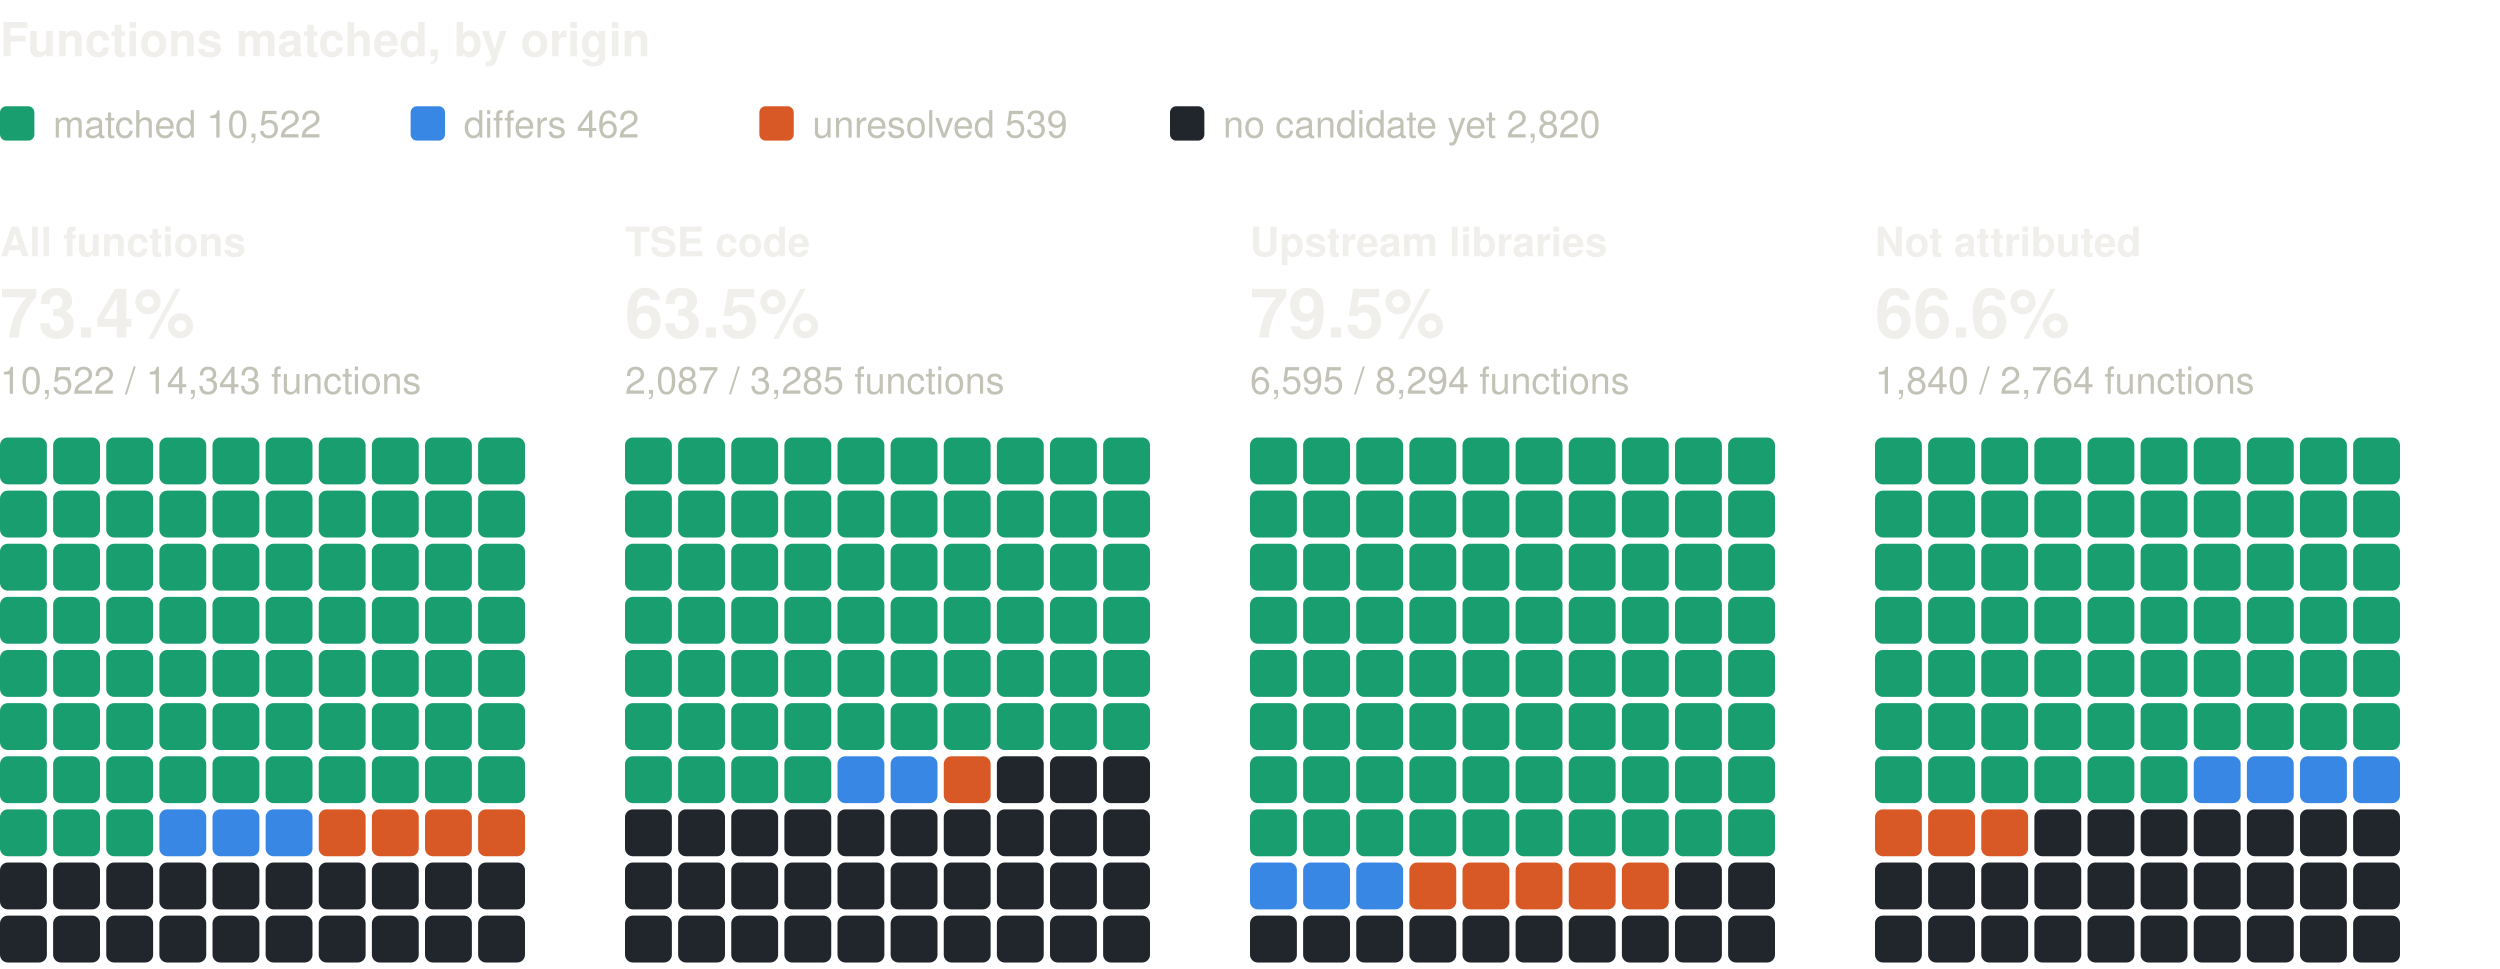
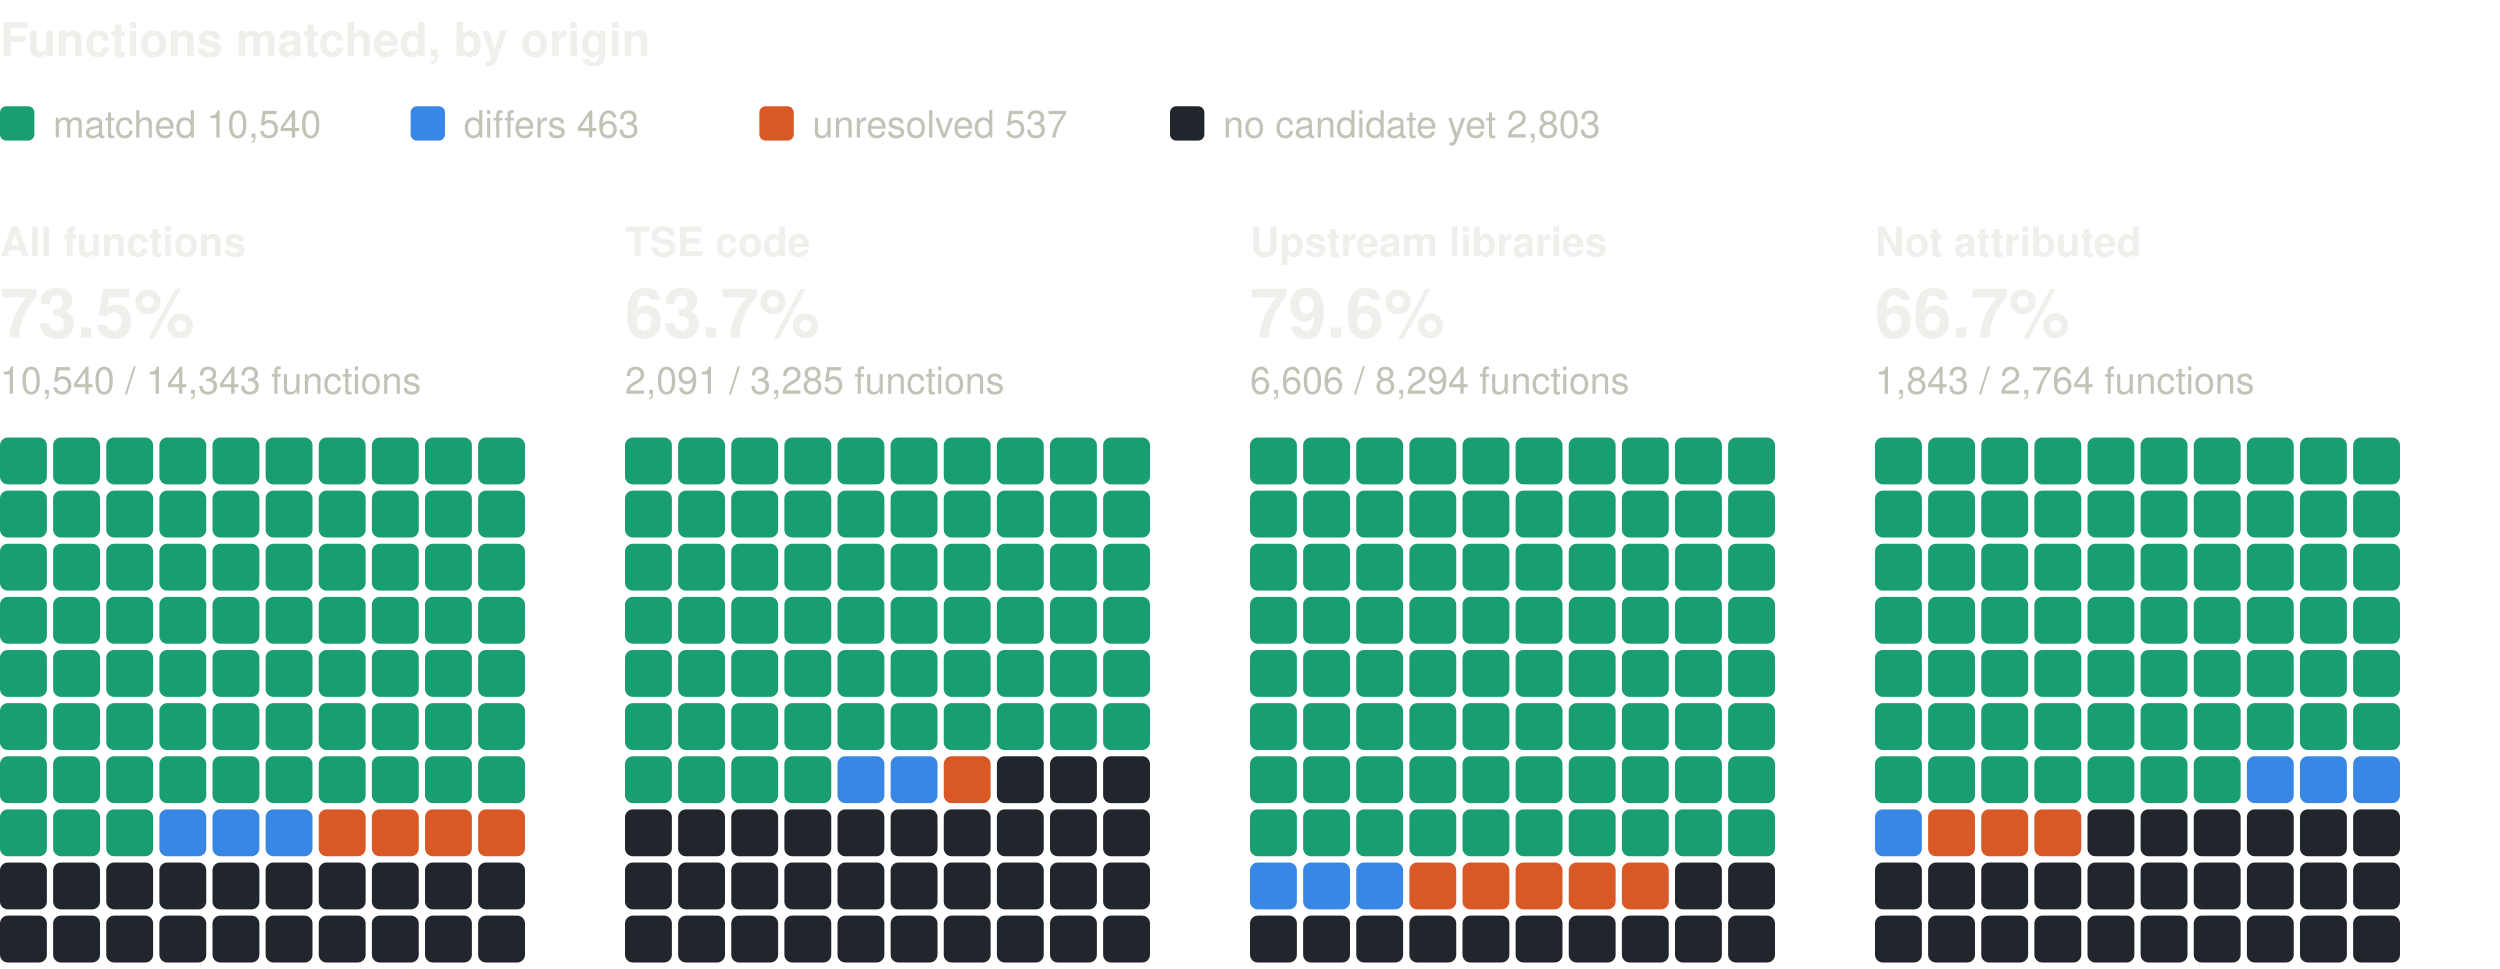
<svg xmlns="http://www.w3.org/2000/svg" width="800" height="310" viewBox="0 0 800 310" role="img" aria-label="Functions matched, by origin: one square per percent, coloured by verdict" font-family="system-ui, -apple-system, 'Segoe UI', Helvetica, Arial, sans-serif">
  <text x="0" y="18" font-size="15" fill="#f0efec" font-weight="600">Functions matched, by origin</text>
  <rect x="0" y="34" width="11" height="11" rx="2" fill="#199e70" />
-   <text x="17" y="44" font-size="12" fill="#c3c2b7">matched 10,522</text>
+   <text x="17" y="44" font-size="12" fill="#c3c2b7">matched 10,540</text>
  <rect x="131.4" y="34" width="11" height="11" rx="2" fill="#3987e5" />
-   <text x="148.4" y="44" font-size="12" fill="#c3c2b7">differs 462</text>
+   <text x="148.4" y="44" font-size="12" fill="#c3c2b7">differs 463</text>
  <rect x="243" y="34" width="11" height="11" rx="2" fill="#d95926" />
-   <text x="260" y="44" font-size="12" fill="#c3c2b7">unresolved 539</text>
+   <text x="260" y="44" font-size="12" fill="#c3c2b7">unresolved 537</text>
  <rect x="374.4" y="34" width="11" height="11" rx="2" fill="#21262d" />
-   <text x="391.4" y="44" font-size="12" fill="#c3c2b7">no candidate yet 2,820</text>
+   <text x="391.4" y="44" font-size="12" fill="#c3c2b7">no candidate yet 2,803</text>
  <text x="0" y="82" font-size="13" fill="#f0efec" font-weight="600">All functions</text>
-   <text x="0" y="108" font-size="22" fill="#f0efec" font-weight="600">73.4%</text>
-   <text x="0" y="126" font-size="12" fill="#c3c2b7">10,522 / 14,343 functions</text>
+   <text x="0" y="108" font-size="22" fill="#f0efec" font-weight="600">73.5%</text>
+   <text x="0" y="126" font-size="12" fill="#c3c2b7">10,540 / 14,343 functions</text>
  <rect x="0" y="140" width="15" height="15" rx="2.5" fill="#199e70" />
  <rect x="17" y="140" width="15" height="15" rx="2.5" fill="#199e70" />
  <rect x="34" y="140" width="15" height="15" rx="2.5" fill="#199e70" />
  <rect x="51" y="140" width="15" height="15" rx="2.5" fill="#199e70" />
  <rect x="68" y="140" width="15" height="15" rx="2.5" fill="#199e70" />
  <rect x="85" y="140" width="15" height="15" rx="2.5" fill="#199e70" />
  <rect x="102" y="140" width="15" height="15" rx="2.5" fill="#199e70" />
  <rect x="119" y="140" width="15" height="15" rx="2.5" fill="#199e70" />
  <rect x="136" y="140" width="15" height="15" rx="2.5" fill="#199e70" />
  <rect x="153" y="140" width="15" height="15" rx="2.5" fill="#199e70" />
  <rect x="0" y="157" width="15" height="15" rx="2.5" fill="#199e70" />
  <rect x="17" y="157" width="15" height="15" rx="2.5" fill="#199e70" />
  <rect x="34" y="157" width="15" height="15" rx="2.5" fill="#199e70" />
  <rect x="51" y="157" width="15" height="15" rx="2.5" fill="#199e70" />
  <rect x="68" y="157" width="15" height="15" rx="2.5" fill="#199e70" />
  <rect x="85" y="157" width="15" height="15" rx="2.5" fill="#199e70" />
  <rect x="102" y="157" width="15" height="15" rx="2.5" fill="#199e70" />
  <rect x="119" y="157" width="15" height="15" rx="2.5" fill="#199e70" />
  <rect x="136" y="157" width="15" height="15" rx="2.5" fill="#199e70" />
  <rect x="153" y="157" width="15" height="15" rx="2.5" fill="#199e70" />
  <rect x="0" y="174" width="15" height="15" rx="2.5" fill="#199e70" />
  <rect x="17" y="174" width="15" height="15" rx="2.5" fill="#199e70" />
  <rect x="34" y="174" width="15" height="15" rx="2.5" fill="#199e70" />
  <rect x="51" y="174" width="15" height="15" rx="2.5" fill="#199e70" />
  <rect x="68" y="174" width="15" height="15" rx="2.5" fill="#199e70" />
  <rect x="85" y="174" width="15" height="15" rx="2.5" fill="#199e70" />
  <rect x="102" y="174" width="15" height="15" rx="2.5" fill="#199e70" />
  <rect x="119" y="174" width="15" height="15" rx="2.5" fill="#199e70" />
  <rect x="136" y="174" width="15" height="15" rx="2.5" fill="#199e70" />
  <rect x="153" y="174" width="15" height="15" rx="2.5" fill="#199e70" />
  <rect x="0" y="191" width="15" height="15" rx="2.5" fill="#199e70" />
  <rect x="17" y="191" width="15" height="15" rx="2.5" fill="#199e70" />
  <rect x="34" y="191" width="15" height="15" rx="2.5" fill="#199e70" />
  <rect x="51" y="191" width="15" height="15" rx="2.5" fill="#199e70" />
  <rect x="68" y="191" width="15" height="15" rx="2.5" fill="#199e70" />
  <rect x="85" y="191" width="15" height="15" rx="2.5" fill="#199e70" />
  <rect x="102" y="191" width="15" height="15" rx="2.5" fill="#199e70" />
  <rect x="119" y="191" width="15" height="15" rx="2.5" fill="#199e70" />
  <rect x="136" y="191" width="15" height="15" rx="2.5" fill="#199e70" />
  <rect x="153" y="191" width="15" height="15" rx="2.5" fill="#199e70" />
  <rect x="0" y="208" width="15" height="15" rx="2.5" fill="#199e70" />
  <rect x="17" y="208" width="15" height="15" rx="2.5" fill="#199e70" />
  <rect x="34" y="208" width="15" height="15" rx="2.5" fill="#199e70" />
  <rect x="51" y="208" width="15" height="15" rx="2.5" fill="#199e70" />
  <rect x="68" y="208" width="15" height="15" rx="2.5" fill="#199e70" />
  <rect x="85" y="208" width="15" height="15" rx="2.5" fill="#199e70" />
  <rect x="102" y="208" width="15" height="15" rx="2.5" fill="#199e70" />
  <rect x="119" y="208" width="15" height="15" rx="2.5" fill="#199e70" />
  <rect x="136" y="208" width="15" height="15" rx="2.5" fill="#199e70" />
  <rect x="153" y="208" width="15" height="15" rx="2.5" fill="#199e70" />
  <rect x="0" y="225" width="15" height="15" rx="2.5" fill="#199e70" />
  <rect x="17" y="225" width="15" height="15" rx="2.5" fill="#199e70" />
  <rect x="34" y="225" width="15" height="15" rx="2.5" fill="#199e70" />
  <rect x="51" y="225" width="15" height="15" rx="2.5" fill="#199e70" />
  <rect x="68" y="225" width="15" height="15" rx="2.5" fill="#199e70" />
  <rect x="85" y="225" width="15" height="15" rx="2.5" fill="#199e70" />
  <rect x="102" y="225" width="15" height="15" rx="2.5" fill="#199e70" />
  <rect x="119" y="225" width="15" height="15" rx="2.5" fill="#199e70" />
  <rect x="136" y="225" width="15" height="15" rx="2.5" fill="#199e70" />
  <rect x="153" y="225" width="15" height="15" rx="2.5" fill="#199e70" />
  <rect x="0" y="242" width="15" height="15" rx="2.5" fill="#199e70" />
  <rect x="17" y="242" width="15" height="15" rx="2.5" fill="#199e70" />
  <rect x="34" y="242" width="15" height="15" rx="2.5" fill="#199e70" />
  <rect x="51" y="242" width="15" height="15" rx="2.5" fill="#199e70" />
  <rect x="68" y="242" width="15" height="15" rx="2.5" fill="#199e70" />
  <rect x="85" y="242" width="15" height="15" rx="2.5" fill="#199e70" />
  <rect x="102" y="242" width="15" height="15" rx="2.5" fill="#199e70" />
  <rect x="119" y="242" width="15" height="15" rx="2.5" fill="#199e70" />
  <rect x="136" y="242" width="15" height="15" rx="2.5" fill="#199e70" />
  <rect x="153" y="242" width="15" height="15" rx="2.5" fill="#199e70" />
  <rect x="0" y="259" width="15" height="15" rx="2.5" fill="#199e70" />
  <rect x="17" y="259" width="15" height="15" rx="2.5" fill="#199e70" />
  <rect x="34" y="259" width="15" height="15" rx="2.5" fill="#199e70" />
  <rect x="51" y="259" width="15" height="15" rx="2.5" fill="#3987e5" />
  <rect x="68" y="259" width="15" height="15" rx="2.5" fill="#3987e5" />
  <rect x="85" y="259" width="15" height="15" rx="2.5" fill="#3987e5" />
  <rect x="102" y="259" width="15" height="15" rx="2.5" fill="#d95926" />
  <rect x="119" y="259" width="15" height="15" rx="2.5" fill="#d95926" />
  <rect x="136" y="259" width="15" height="15" rx="2.5" fill="#d95926" />
  <rect x="153" y="259" width="15" height="15" rx="2.5" fill="#d95926" />
  <rect x="0" y="276" width="15" height="15" rx="2.5" fill="#21262d" />
  <rect x="17" y="276" width="15" height="15" rx="2.5" fill="#21262d" />
  <rect x="34" y="276" width="15" height="15" rx="2.5" fill="#21262d" />
  <rect x="51" y="276" width="15" height="15" rx="2.5" fill="#21262d" />
  <rect x="68" y="276" width="15" height="15" rx="2.5" fill="#21262d" />
  <rect x="85" y="276" width="15" height="15" rx="2.5" fill="#21262d" />
  <rect x="102" y="276" width="15" height="15" rx="2.5" fill="#21262d" />
  <rect x="119" y="276" width="15" height="15" rx="2.5" fill="#21262d" />
  <rect x="136" y="276" width="15" height="15" rx="2.5" fill="#21262d" />
  <rect x="153" y="276" width="15" height="15" rx="2.5" fill="#21262d" />
  <rect x="0" y="293" width="15" height="15" rx="2.5" fill="#21262d" />
  <rect x="17" y="293" width="15" height="15" rx="2.5" fill="#21262d" />
  <rect x="34" y="293" width="15" height="15" rx="2.5" fill="#21262d" />
  <rect x="51" y="293" width="15" height="15" rx="2.5" fill="#21262d" />
  <rect x="68" y="293" width="15" height="15" rx="2.5" fill="#21262d" />
  <rect x="85" y="293" width="15" height="15" rx="2.5" fill="#21262d" />
  <rect x="102" y="293" width="15" height="15" rx="2.5" fill="#21262d" />
  <rect x="119" y="293" width="15" height="15" rx="2.5" fill="#21262d" />
  <rect x="136" y="293" width="15" height="15" rx="2.5" fill="#21262d" />
  <rect x="153" y="293" width="15" height="15" rx="2.5" fill="#21262d" />
  <text x="200" y="82" font-size="13" fill="#f0efec" font-weight="600">TSE code</text>
-   <text x="200" y="108" font-size="22" fill="#f0efec" font-weight="600">63.5%</text>
-   <text x="200" y="126" font-size="12" fill="#c3c2b7">2,087 / 3,285 functions</text>
+   <text x="200" y="108" font-size="22" fill="#f0efec" font-weight="600">63.7%</text>
+   <text x="200" y="126" font-size="12" fill="#c3c2b7">2,091 / 3,285 functions</text>
  <rect x="200" y="140" width="15" height="15" rx="2.5" fill="#199e70" />
  <rect x="217" y="140" width="15" height="15" rx="2.5" fill="#199e70" />
  <rect x="234" y="140" width="15" height="15" rx="2.5" fill="#199e70" />
  <rect x="251" y="140" width="15" height="15" rx="2.5" fill="#199e70" />
  <rect x="268" y="140" width="15" height="15" rx="2.5" fill="#199e70" />
  <rect x="285" y="140" width="15" height="15" rx="2.5" fill="#199e70" />
  <rect x="302" y="140" width="15" height="15" rx="2.5" fill="#199e70" />
  <rect x="319" y="140" width="15" height="15" rx="2.5" fill="#199e70" />
  <rect x="336" y="140" width="15" height="15" rx="2.5" fill="#199e70" />
  <rect x="353" y="140" width="15" height="15" rx="2.5" fill="#199e70" />
  <rect x="200" y="157" width="15" height="15" rx="2.5" fill="#199e70" />
  <rect x="217" y="157" width="15" height="15" rx="2.5" fill="#199e70" />
  <rect x="234" y="157" width="15" height="15" rx="2.5" fill="#199e70" />
  <rect x="251" y="157" width="15" height="15" rx="2.5" fill="#199e70" />
  <rect x="268" y="157" width="15" height="15" rx="2.5" fill="#199e70" />
  <rect x="285" y="157" width="15" height="15" rx="2.5" fill="#199e70" />
  <rect x="302" y="157" width="15" height="15" rx="2.5" fill="#199e70" />
  <rect x="319" y="157" width="15" height="15" rx="2.5" fill="#199e70" />
  <rect x="336" y="157" width="15" height="15" rx="2.5" fill="#199e70" />
  <rect x="353" y="157" width="15" height="15" rx="2.5" fill="#199e70" />
  <rect x="200" y="174" width="15" height="15" rx="2.5" fill="#199e70" />
  <rect x="217" y="174" width="15" height="15" rx="2.5" fill="#199e70" />
  <rect x="234" y="174" width="15" height="15" rx="2.5" fill="#199e70" />
  <rect x="251" y="174" width="15" height="15" rx="2.5" fill="#199e70" />
  <rect x="268" y="174" width="15" height="15" rx="2.5" fill="#199e70" />
  <rect x="285" y="174" width="15" height="15" rx="2.5" fill="#199e70" />
  <rect x="302" y="174" width="15" height="15" rx="2.5" fill="#199e70" />
  <rect x="319" y="174" width="15" height="15" rx="2.5" fill="#199e70" />
  <rect x="336" y="174" width="15" height="15" rx="2.5" fill="#199e70" />
  <rect x="353" y="174" width="15" height="15" rx="2.5" fill="#199e70" />
  <rect x="200" y="191" width="15" height="15" rx="2.5" fill="#199e70" />
  <rect x="217" y="191" width="15" height="15" rx="2.5" fill="#199e70" />
  <rect x="234" y="191" width="15" height="15" rx="2.5" fill="#199e70" />
  <rect x="251" y="191" width="15" height="15" rx="2.5" fill="#199e70" />
  <rect x="268" y="191" width="15" height="15" rx="2.5" fill="#199e70" />
  <rect x="285" y="191" width="15" height="15" rx="2.5" fill="#199e70" />
  <rect x="302" y="191" width="15" height="15" rx="2.5" fill="#199e70" />
  <rect x="319" y="191" width="15" height="15" rx="2.5" fill="#199e70" />
  <rect x="336" y="191" width="15" height="15" rx="2.5" fill="#199e70" />
  <rect x="353" y="191" width="15" height="15" rx="2.5" fill="#199e70" />
  <rect x="200" y="208" width="15" height="15" rx="2.5" fill="#199e70" />
  <rect x="217" y="208" width="15" height="15" rx="2.5" fill="#199e70" />
  <rect x="234" y="208" width="15" height="15" rx="2.5" fill="#199e70" />
  <rect x="251" y="208" width="15" height="15" rx="2.5" fill="#199e70" />
  <rect x="268" y="208" width="15" height="15" rx="2.5" fill="#199e70" />
  <rect x="285" y="208" width="15" height="15" rx="2.5" fill="#199e70" />
  <rect x="302" y="208" width="15" height="15" rx="2.5" fill="#199e70" />
  <rect x="319" y="208" width="15" height="15" rx="2.5" fill="#199e70" />
  <rect x="336" y="208" width="15" height="15" rx="2.5" fill="#199e70" />
  <rect x="353" y="208" width="15" height="15" rx="2.5" fill="#199e70" />
  <rect x="200" y="225" width="15" height="15" rx="2.5" fill="#199e70" />
  <rect x="217" y="225" width="15" height="15" rx="2.5" fill="#199e70" />
  <rect x="234" y="225" width="15" height="15" rx="2.5" fill="#199e70" />
  <rect x="251" y="225" width="15" height="15" rx="2.5" fill="#199e70" />
  <rect x="268" y="225" width="15" height="15" rx="2.5" fill="#199e70" />
  <rect x="285" y="225" width="15" height="15" rx="2.5" fill="#199e70" />
  <rect x="302" y="225" width="15" height="15" rx="2.5" fill="#199e70" />
  <rect x="319" y="225" width="15" height="15" rx="2.5" fill="#199e70" />
  <rect x="336" y="225" width="15" height="15" rx="2.5" fill="#199e70" />
  <rect x="353" y="225" width="15" height="15" rx="2.5" fill="#199e70" />
  <rect x="200" y="242" width="15" height="15" rx="2.5" fill="#199e70" />
  <rect x="217" y="242" width="15" height="15" rx="2.5" fill="#199e70" />
  <rect x="234" y="242" width="15" height="15" rx="2.5" fill="#199e70" />
  <rect x="251" y="242" width="15" height="15" rx="2.5" fill="#199e70" />
  <rect x="268" y="242" width="15" height="15" rx="2.5" fill="#3987e5" />
  <rect x="285" y="242" width="15" height="15" rx="2.5" fill="#3987e5" />
  <rect x="302" y="242" width="15" height="15" rx="2.5" fill="#d95926" />
  <rect x="319" y="242" width="15" height="15" rx="2.5" fill="#21262d" />
  <rect x="336" y="242" width="15" height="15" rx="2.5" fill="#21262d" />
  <rect x="353" y="242" width="15" height="15" rx="2.5" fill="#21262d" />
  <rect x="200" y="259" width="15" height="15" rx="2.5" fill="#21262d" />
  <rect x="217" y="259" width="15" height="15" rx="2.5" fill="#21262d" />
  <rect x="234" y="259" width="15" height="15" rx="2.5" fill="#21262d" />
  <rect x="251" y="259" width="15" height="15" rx="2.5" fill="#21262d" />
  <rect x="268" y="259" width="15" height="15" rx="2.5" fill="#21262d" />
  <rect x="285" y="259" width="15" height="15" rx="2.5" fill="#21262d" />
  <rect x="302" y="259" width="15" height="15" rx="2.5" fill="#21262d" />
  <rect x="319" y="259" width="15" height="15" rx="2.5" fill="#21262d" />
  <rect x="336" y="259" width="15" height="15" rx="2.5" fill="#21262d" />
  <rect x="353" y="259" width="15" height="15" rx="2.5" fill="#21262d" />
  <rect x="200" y="276" width="15" height="15" rx="2.5" fill="#21262d" />
  <rect x="217" y="276" width="15" height="15" rx="2.5" fill="#21262d" />
  <rect x="234" y="276" width="15" height="15" rx="2.5" fill="#21262d" />
  <rect x="251" y="276" width="15" height="15" rx="2.5" fill="#21262d" />
  <rect x="268" y="276" width="15" height="15" rx="2.5" fill="#21262d" />
  <rect x="285" y="276" width="15" height="15" rx="2.5" fill="#21262d" />
  <rect x="302" y="276" width="15" height="15" rx="2.5" fill="#21262d" />
  <rect x="319" y="276" width="15" height="15" rx="2.5" fill="#21262d" />
  <rect x="336" y="276" width="15" height="15" rx="2.5" fill="#21262d" />
  <rect x="353" y="276" width="15" height="15" rx="2.5" fill="#21262d" />
  <rect x="200" y="293" width="15" height="15" rx="2.5" fill="#21262d" />
  <rect x="217" y="293" width="15" height="15" rx="2.5" fill="#21262d" />
  <rect x="234" y="293" width="15" height="15" rx="2.5" fill="#21262d" />
  <rect x="251" y="293" width="15" height="15" rx="2.5" fill="#21262d" />
  <rect x="268" y="293" width="15" height="15" rx="2.5" fill="#21262d" />
  <rect x="285" y="293" width="15" height="15" rx="2.5" fill="#21262d" />
  <rect x="302" y="293" width="15" height="15" rx="2.5" fill="#21262d" />
  <rect x="319" y="293" width="15" height="15" rx="2.5" fill="#21262d" />
  <rect x="336" y="293" width="15" height="15" rx="2.5" fill="#21262d" />
  <rect x="353" y="293" width="15" height="15" rx="2.5" fill="#21262d" />
  <text x="400" y="82" font-size="13" fill="#f0efec" font-weight="600">Upstream libraries</text>
-   <text x="400" y="108" font-size="22" fill="#f0efec" font-weight="600">79.5%</text>
-   <text x="400" y="126" font-size="12" fill="#c3c2b7">6,595 / 8,294 functions</text>
+   <text x="400" y="108" font-size="22" fill="#f0efec" font-weight="600">79.6%</text>
+   <text x="400" y="126" font-size="12" fill="#c3c2b7">6,606 / 8,294 functions</text>
  <rect x="400" y="140" width="15" height="15" rx="2.5" fill="#199e70" />
  <rect x="417" y="140" width="15" height="15" rx="2.5" fill="#199e70" />
  <rect x="434" y="140" width="15" height="15" rx="2.5" fill="#199e70" />
  <rect x="451" y="140" width="15" height="15" rx="2.5" fill="#199e70" />
  <rect x="468" y="140" width="15" height="15" rx="2.5" fill="#199e70" />
  <rect x="485" y="140" width="15" height="15" rx="2.5" fill="#199e70" />
  <rect x="502" y="140" width="15" height="15" rx="2.5" fill="#199e70" />
  <rect x="519" y="140" width="15" height="15" rx="2.5" fill="#199e70" />
  <rect x="536" y="140" width="15" height="15" rx="2.5" fill="#199e70" />
  <rect x="553" y="140" width="15" height="15" rx="2.5" fill="#199e70" />
  <rect x="400" y="157" width="15" height="15" rx="2.5" fill="#199e70" />
  <rect x="417" y="157" width="15" height="15" rx="2.5" fill="#199e70" />
  <rect x="434" y="157" width="15" height="15" rx="2.5" fill="#199e70" />
  <rect x="451" y="157" width="15" height="15" rx="2.5" fill="#199e70" />
  <rect x="468" y="157" width="15" height="15" rx="2.5" fill="#199e70" />
  <rect x="485" y="157" width="15" height="15" rx="2.5" fill="#199e70" />
  <rect x="502" y="157" width="15" height="15" rx="2.5" fill="#199e70" />
  <rect x="519" y="157" width="15" height="15" rx="2.5" fill="#199e70" />
  <rect x="536" y="157" width="15" height="15" rx="2.5" fill="#199e70" />
  <rect x="553" y="157" width="15" height="15" rx="2.5" fill="#199e70" />
  <rect x="400" y="174" width="15" height="15" rx="2.5" fill="#199e70" />
  <rect x="417" y="174" width="15" height="15" rx="2.5" fill="#199e70" />
  <rect x="434" y="174" width="15" height="15" rx="2.5" fill="#199e70" />
  <rect x="451" y="174" width="15" height="15" rx="2.5" fill="#199e70" />
  <rect x="468" y="174" width="15" height="15" rx="2.5" fill="#199e70" />
  <rect x="485" y="174" width="15" height="15" rx="2.5" fill="#199e70" />
  <rect x="502" y="174" width="15" height="15" rx="2.5" fill="#199e70" />
  <rect x="519" y="174" width="15" height="15" rx="2.5" fill="#199e70" />
  <rect x="536" y="174" width="15" height="15" rx="2.5" fill="#199e70" />
  <rect x="553" y="174" width="15" height="15" rx="2.5" fill="#199e70" />
  <rect x="400" y="191" width="15" height="15" rx="2.5" fill="#199e70" />
  <rect x="417" y="191" width="15" height="15" rx="2.5" fill="#199e70" />
  <rect x="434" y="191" width="15" height="15" rx="2.5" fill="#199e70" />
  <rect x="451" y="191" width="15" height="15" rx="2.5" fill="#199e70" />
  <rect x="468" y="191" width="15" height="15" rx="2.5" fill="#199e70" />
  <rect x="485" y="191" width="15" height="15" rx="2.5" fill="#199e70" />
  <rect x="502" y="191" width="15" height="15" rx="2.5" fill="#199e70" />
  <rect x="519" y="191" width="15" height="15" rx="2.5" fill="#199e70" />
  <rect x="536" y="191" width="15" height="15" rx="2.5" fill="#199e70" />
  <rect x="553" y="191" width="15" height="15" rx="2.5" fill="#199e70" />
  <rect x="400" y="208" width="15" height="15" rx="2.5" fill="#199e70" />
  <rect x="417" y="208" width="15" height="15" rx="2.5" fill="#199e70" />
  <rect x="434" y="208" width="15" height="15" rx="2.5" fill="#199e70" />
  <rect x="451" y="208" width="15" height="15" rx="2.5" fill="#199e70" />
  <rect x="468" y="208" width="15" height="15" rx="2.5" fill="#199e70" />
  <rect x="485" y="208" width="15" height="15" rx="2.5" fill="#199e70" />
  <rect x="502" y="208" width="15" height="15" rx="2.5" fill="#199e70" />
  <rect x="519" y="208" width="15" height="15" rx="2.5" fill="#199e70" />
  <rect x="536" y="208" width="15" height="15" rx="2.5" fill="#199e70" />
  <rect x="553" y="208" width="15" height="15" rx="2.5" fill="#199e70" />
  <rect x="400" y="225" width="15" height="15" rx="2.5" fill="#199e70" />
  <rect x="417" y="225" width="15" height="15" rx="2.5" fill="#199e70" />
  <rect x="434" y="225" width="15" height="15" rx="2.5" fill="#199e70" />
  <rect x="451" y="225" width="15" height="15" rx="2.5" fill="#199e70" />
  <rect x="468" y="225" width="15" height="15" rx="2.5" fill="#199e70" />
  <rect x="485" y="225" width="15" height="15" rx="2.5" fill="#199e70" />
  <rect x="502" y="225" width="15" height="15" rx="2.5" fill="#199e70" />
  <rect x="519" y="225" width="15" height="15" rx="2.5" fill="#199e70" />
  <rect x="536" y="225" width="15" height="15" rx="2.5" fill="#199e70" />
  <rect x="553" y="225" width="15" height="15" rx="2.5" fill="#199e70" />
  <rect x="400" y="242" width="15" height="15" rx="2.5" fill="#199e70" />
  <rect x="417" y="242" width="15" height="15" rx="2.5" fill="#199e70" />
  <rect x="434" y="242" width="15" height="15" rx="2.5" fill="#199e70" />
  <rect x="451" y="242" width="15" height="15" rx="2.5" fill="#199e70" />
  <rect x="468" y="242" width="15" height="15" rx="2.5" fill="#199e70" />
  <rect x="485" y="242" width="15" height="15" rx="2.5" fill="#199e70" />
  <rect x="502" y="242" width="15" height="15" rx="2.5" fill="#199e70" />
  <rect x="519" y="242" width="15" height="15" rx="2.5" fill="#199e70" />
  <rect x="536" y="242" width="15" height="15" rx="2.5" fill="#199e70" />
  <rect x="553" y="242" width="15" height="15" rx="2.5" fill="#199e70" />
  <rect x="400" y="259" width="15" height="15" rx="2.5" fill="#199e70" />
  <rect x="417" y="259" width="15" height="15" rx="2.5" fill="#199e70" />
  <rect x="434" y="259" width="15" height="15" rx="2.5" fill="#199e70" />
  <rect x="451" y="259" width="15" height="15" rx="2.5" fill="#199e70" />
  <rect x="468" y="259" width="15" height="15" rx="2.5" fill="#199e70" />
  <rect x="485" y="259" width="15" height="15" rx="2.5" fill="#199e70" />
  <rect x="502" y="259" width="15" height="15" rx="2.5" fill="#199e70" />
  <rect x="519" y="259" width="15" height="15" rx="2.5" fill="#199e70" />
  <rect x="536" y="259" width="15" height="15" rx="2.5" fill="#199e70" />
  <rect x="553" y="259" width="15" height="15" rx="2.5" fill="#199e70" />
  <rect x="400" y="276" width="15" height="15" rx="2.5" fill="#3987e5" />
  <rect x="417" y="276" width="15" height="15" rx="2.5" fill="#3987e5" />
  <rect x="434" y="276" width="15" height="15" rx="2.5" fill="#3987e5" />
  <rect x="451" y="276" width="15" height="15" rx="2.5" fill="#d95926" />
  <rect x="468" y="276" width="15" height="15" rx="2.5" fill="#d95926" />
  <rect x="485" y="276" width="15" height="15" rx="2.5" fill="#d95926" />
  <rect x="502" y="276" width="15" height="15" rx="2.5" fill="#d95926" />
  <rect x="519" y="276" width="15" height="15" rx="2.5" fill="#d95926" />
  <rect x="536" y="276" width="15" height="15" rx="2.5" fill="#21262d" />
  <rect x="553" y="276" width="15" height="15" rx="2.5" fill="#21262d" />
  <rect x="400" y="293" width="15" height="15" rx="2.5" fill="#21262d" />
  <rect x="417" y="293" width="15" height="15" rx="2.5" fill="#21262d" />
  <rect x="434" y="293" width="15" height="15" rx="2.5" fill="#21262d" />
  <rect x="451" y="293" width="15" height="15" rx="2.5" fill="#21262d" />
  <rect x="468" y="293" width="15" height="15" rx="2.5" fill="#21262d" />
  <rect x="485" y="293" width="15" height="15" rx="2.5" fill="#21262d" />
  <rect x="502" y="293" width="15" height="15" rx="2.5" fill="#21262d" />
  <rect x="519" y="293" width="15" height="15" rx="2.5" fill="#21262d" />
  <rect x="536" y="293" width="15" height="15" rx="2.5" fill="#21262d" />
  <rect x="553" y="293" width="15" height="15" rx="2.5" fill="#21262d" />
  <text x="600" y="82" font-size="13" fill="#f0efec" font-weight="600">Not attributed</text>
-   <text x="600" y="108" font-size="22" fill="#f0efec" font-weight="600">66.6%</text>
-   <text x="600" y="126" font-size="12" fill="#c3c2b7">1,840 / 2,764 functions</text>
+   <text x="600" y="108" font-size="22" fill="#f0efec" font-weight="600">66.7%</text>
+   <text x="600" y="126" font-size="12" fill="#c3c2b7">1,843 / 2,764 functions</text>
  <rect x="600" y="140" width="15" height="15" rx="2.5" fill="#199e70" />
  <rect x="617" y="140" width="15" height="15" rx="2.5" fill="#199e70" />
  <rect x="634" y="140" width="15" height="15" rx="2.5" fill="#199e70" />
  <rect x="651" y="140" width="15" height="15" rx="2.5" fill="#199e70" />
  <rect x="668" y="140" width="15" height="15" rx="2.5" fill="#199e70" />
  <rect x="685" y="140" width="15" height="15" rx="2.5" fill="#199e70" />
  <rect x="702" y="140" width="15" height="15" rx="2.5" fill="#199e70" />
  <rect x="719" y="140" width="15" height="15" rx="2.5" fill="#199e70" />
  <rect x="736" y="140" width="15" height="15" rx="2.5" fill="#199e70" />
  <rect x="753" y="140" width="15" height="15" rx="2.5" fill="#199e70" />
  <rect x="600" y="157" width="15" height="15" rx="2.5" fill="#199e70" />
  <rect x="617" y="157" width="15" height="15" rx="2.5" fill="#199e70" />
  <rect x="634" y="157" width="15" height="15" rx="2.5" fill="#199e70" />
  <rect x="651" y="157" width="15" height="15" rx="2.5" fill="#199e70" />
  <rect x="668" y="157" width="15" height="15" rx="2.5" fill="#199e70" />
  <rect x="685" y="157" width="15" height="15" rx="2.5" fill="#199e70" />
  <rect x="702" y="157" width="15" height="15" rx="2.5" fill="#199e70" />
  <rect x="719" y="157" width="15" height="15" rx="2.5" fill="#199e70" />
  <rect x="736" y="157" width="15" height="15" rx="2.5" fill="#199e70" />
  <rect x="753" y="157" width="15" height="15" rx="2.5" fill="#199e70" />
  <rect x="600" y="174" width="15" height="15" rx="2.5" fill="#199e70" />
  <rect x="617" y="174" width="15" height="15" rx="2.5" fill="#199e70" />
  <rect x="634" y="174" width="15" height="15" rx="2.5" fill="#199e70" />
  <rect x="651" y="174" width="15" height="15" rx="2.5" fill="#199e70" />
  <rect x="668" y="174" width="15" height="15" rx="2.5" fill="#199e70" />
  <rect x="685" y="174" width="15" height="15" rx="2.5" fill="#199e70" />
  <rect x="702" y="174" width="15" height="15" rx="2.5" fill="#199e70" />
  <rect x="719" y="174" width="15" height="15" rx="2.5" fill="#199e70" />
  <rect x="736" y="174" width="15" height="15" rx="2.5" fill="#199e70" />
  <rect x="753" y="174" width="15" height="15" rx="2.5" fill="#199e70" />
  <rect x="600" y="191" width="15" height="15" rx="2.5" fill="#199e70" />
  <rect x="617" y="191" width="15" height="15" rx="2.5" fill="#199e70" />
  <rect x="634" y="191" width="15" height="15" rx="2.5" fill="#199e70" />
  <rect x="651" y="191" width="15" height="15" rx="2.5" fill="#199e70" />
  <rect x="668" y="191" width="15" height="15" rx="2.5" fill="#199e70" />
  <rect x="685" y="191" width="15" height="15" rx="2.5" fill="#199e70" />
  <rect x="702" y="191" width="15" height="15" rx="2.5" fill="#199e70" />
  <rect x="719" y="191" width="15" height="15" rx="2.5" fill="#199e70" />
  <rect x="736" y="191" width="15" height="15" rx="2.5" fill="#199e70" />
  <rect x="753" y="191" width="15" height="15" rx="2.5" fill="#199e70" />
  <rect x="600" y="208" width="15" height="15" rx="2.5" fill="#199e70" />
  <rect x="617" y="208" width="15" height="15" rx="2.5" fill="#199e70" />
  <rect x="634" y="208" width="15" height="15" rx="2.5" fill="#199e70" />
  <rect x="651" y="208" width="15" height="15" rx="2.5" fill="#199e70" />
  <rect x="668" y="208" width="15" height="15" rx="2.5" fill="#199e70" />
  <rect x="685" y="208" width="15" height="15" rx="2.5" fill="#199e70" />
  <rect x="702" y="208" width="15" height="15" rx="2.5" fill="#199e70" />
  <rect x="719" y="208" width="15" height="15" rx="2.5" fill="#199e70" />
  <rect x="736" y="208" width="15" height="15" rx="2.5" fill="#199e70" />
  <rect x="753" y="208" width="15" height="15" rx="2.5" fill="#199e70" />
  <rect x="600" y="225" width="15" height="15" rx="2.5" fill="#199e70" />
  <rect x="617" y="225" width="15" height="15" rx="2.5" fill="#199e70" />
  <rect x="634" y="225" width="15" height="15" rx="2.5" fill="#199e70" />
  <rect x="651" y="225" width="15" height="15" rx="2.5" fill="#199e70" />
  <rect x="668" y="225" width="15" height="15" rx="2.5" fill="#199e70" />
  <rect x="685" y="225" width="15" height="15" rx="2.5" fill="#199e70" />
  <rect x="702" y="225" width="15" height="15" rx="2.5" fill="#199e70" />
  <rect x="719" y="225" width="15" height="15" rx="2.5" fill="#199e70" />
  <rect x="736" y="225" width="15" height="15" rx="2.5" fill="#199e70" />
  <rect x="753" y="225" width="15" height="15" rx="2.5" fill="#199e70" />
  <rect x="600" y="242" width="15" height="15" rx="2.5" fill="#199e70" />
  <rect x="617" y="242" width="15" height="15" rx="2.5" fill="#199e70" />
  <rect x="634" y="242" width="15" height="15" rx="2.5" fill="#199e70" />
  <rect x="651" y="242" width="15" height="15" rx="2.5" fill="#199e70" />
  <rect x="668" y="242" width="15" height="15" rx="2.5" fill="#199e70" />
  <rect x="685" y="242" width="15" height="15" rx="2.5" fill="#199e70" />
-   <rect x="702" y="242" width="15" height="15" rx="2.5" fill="#3987e5" />
+   <rect x="702" y="242" width="15" height="15" rx="2.5" fill="#199e70" />
  <rect x="719" y="242" width="15" height="15" rx="2.5" fill="#3987e5" />
  <rect x="736" y="242" width="15" height="15" rx="2.5" fill="#3987e5" />
  <rect x="753" y="242" width="15" height="15" rx="2.5" fill="#3987e5" />
-   <rect x="600" y="259" width="15" height="15" rx="2.5" fill="#d95926" />
+   <rect x="600" y="259" width="15" height="15" rx="2.5" fill="#3987e5" />
  <rect x="617" y="259" width="15" height="15" rx="2.5" fill="#d95926" />
  <rect x="634" y="259" width="15" height="15" rx="2.5" fill="#d95926" />
-   <rect x="651" y="259" width="15" height="15" rx="2.5" fill="#21262d" />
+   <rect x="651" y="259" width="15" height="15" rx="2.5" fill="#d95926" />
  <rect x="668" y="259" width="15" height="15" rx="2.5" fill="#21262d" />
  <rect x="685" y="259" width="15" height="15" rx="2.5" fill="#21262d" />
  <rect x="702" y="259" width="15" height="15" rx="2.5" fill="#21262d" />
  <rect x="719" y="259" width="15" height="15" rx="2.5" fill="#21262d" />
  <rect x="736" y="259" width="15" height="15" rx="2.5" fill="#21262d" />
  <rect x="753" y="259" width="15" height="15" rx="2.5" fill="#21262d" />
  <rect x="600" y="276" width="15" height="15" rx="2.5" fill="#21262d" />
  <rect x="617" y="276" width="15" height="15" rx="2.5" fill="#21262d" />
  <rect x="634" y="276" width="15" height="15" rx="2.5" fill="#21262d" />
  <rect x="651" y="276" width="15" height="15" rx="2.5" fill="#21262d" />
  <rect x="668" y="276" width="15" height="15" rx="2.5" fill="#21262d" />
  <rect x="685" y="276" width="15" height="15" rx="2.5" fill="#21262d" />
  <rect x="702" y="276" width="15" height="15" rx="2.5" fill="#21262d" />
  <rect x="719" y="276" width="15" height="15" rx="2.5" fill="#21262d" />
  <rect x="736" y="276" width="15" height="15" rx="2.5" fill="#21262d" />
  <rect x="753" y="276" width="15" height="15" rx="2.5" fill="#21262d" />
  <rect x="600" y="293" width="15" height="15" rx="2.5" fill="#21262d" />
  <rect x="617" y="293" width="15" height="15" rx="2.5" fill="#21262d" />
  <rect x="634" y="293" width="15" height="15" rx="2.5" fill="#21262d" />
  <rect x="651" y="293" width="15" height="15" rx="2.5" fill="#21262d" />
  <rect x="668" y="293" width="15" height="15" rx="2.5" fill="#21262d" />
  <rect x="685" y="293" width="15" height="15" rx="2.5" fill="#21262d" />
  <rect x="702" y="293" width="15" height="15" rx="2.5" fill="#21262d" />
  <rect x="719" y="293" width="15" height="15" rx="2.5" fill="#21262d" />
  <rect x="736" y="293" width="15" height="15" rx="2.5" fill="#21262d" />
  <rect x="753" y="293" width="15" height="15" rx="2.5" fill="#21262d" />
</svg>
